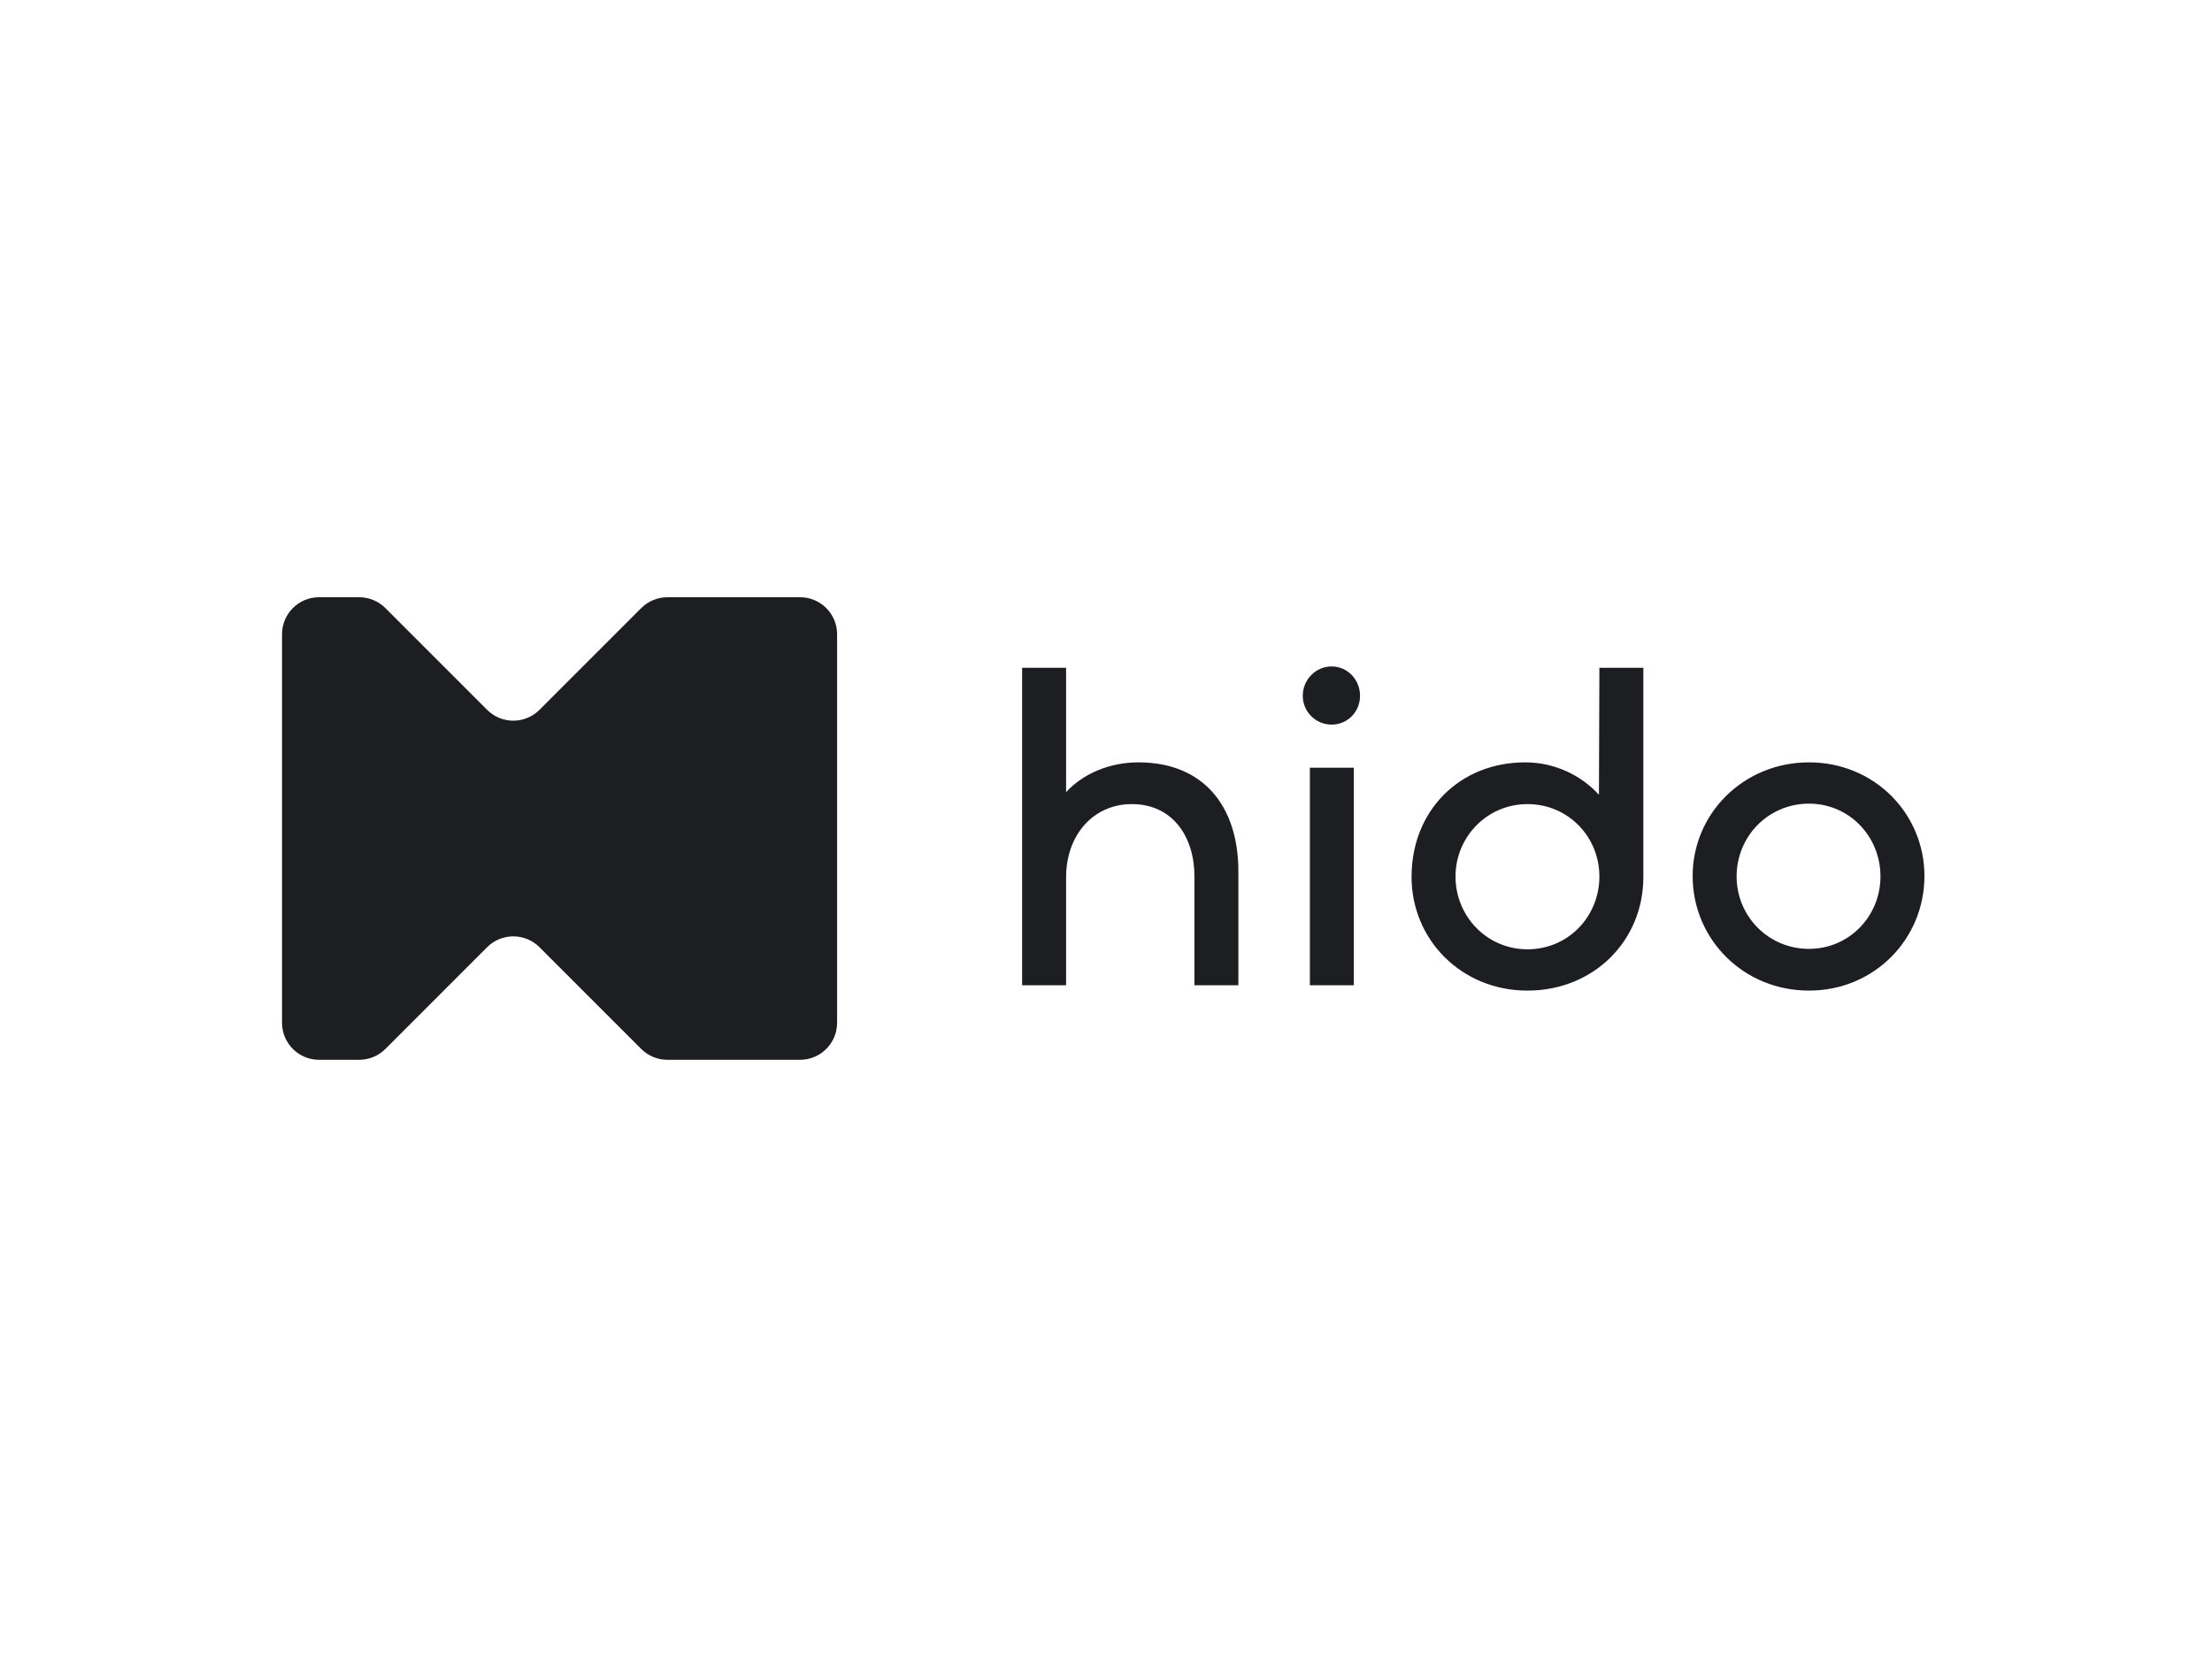
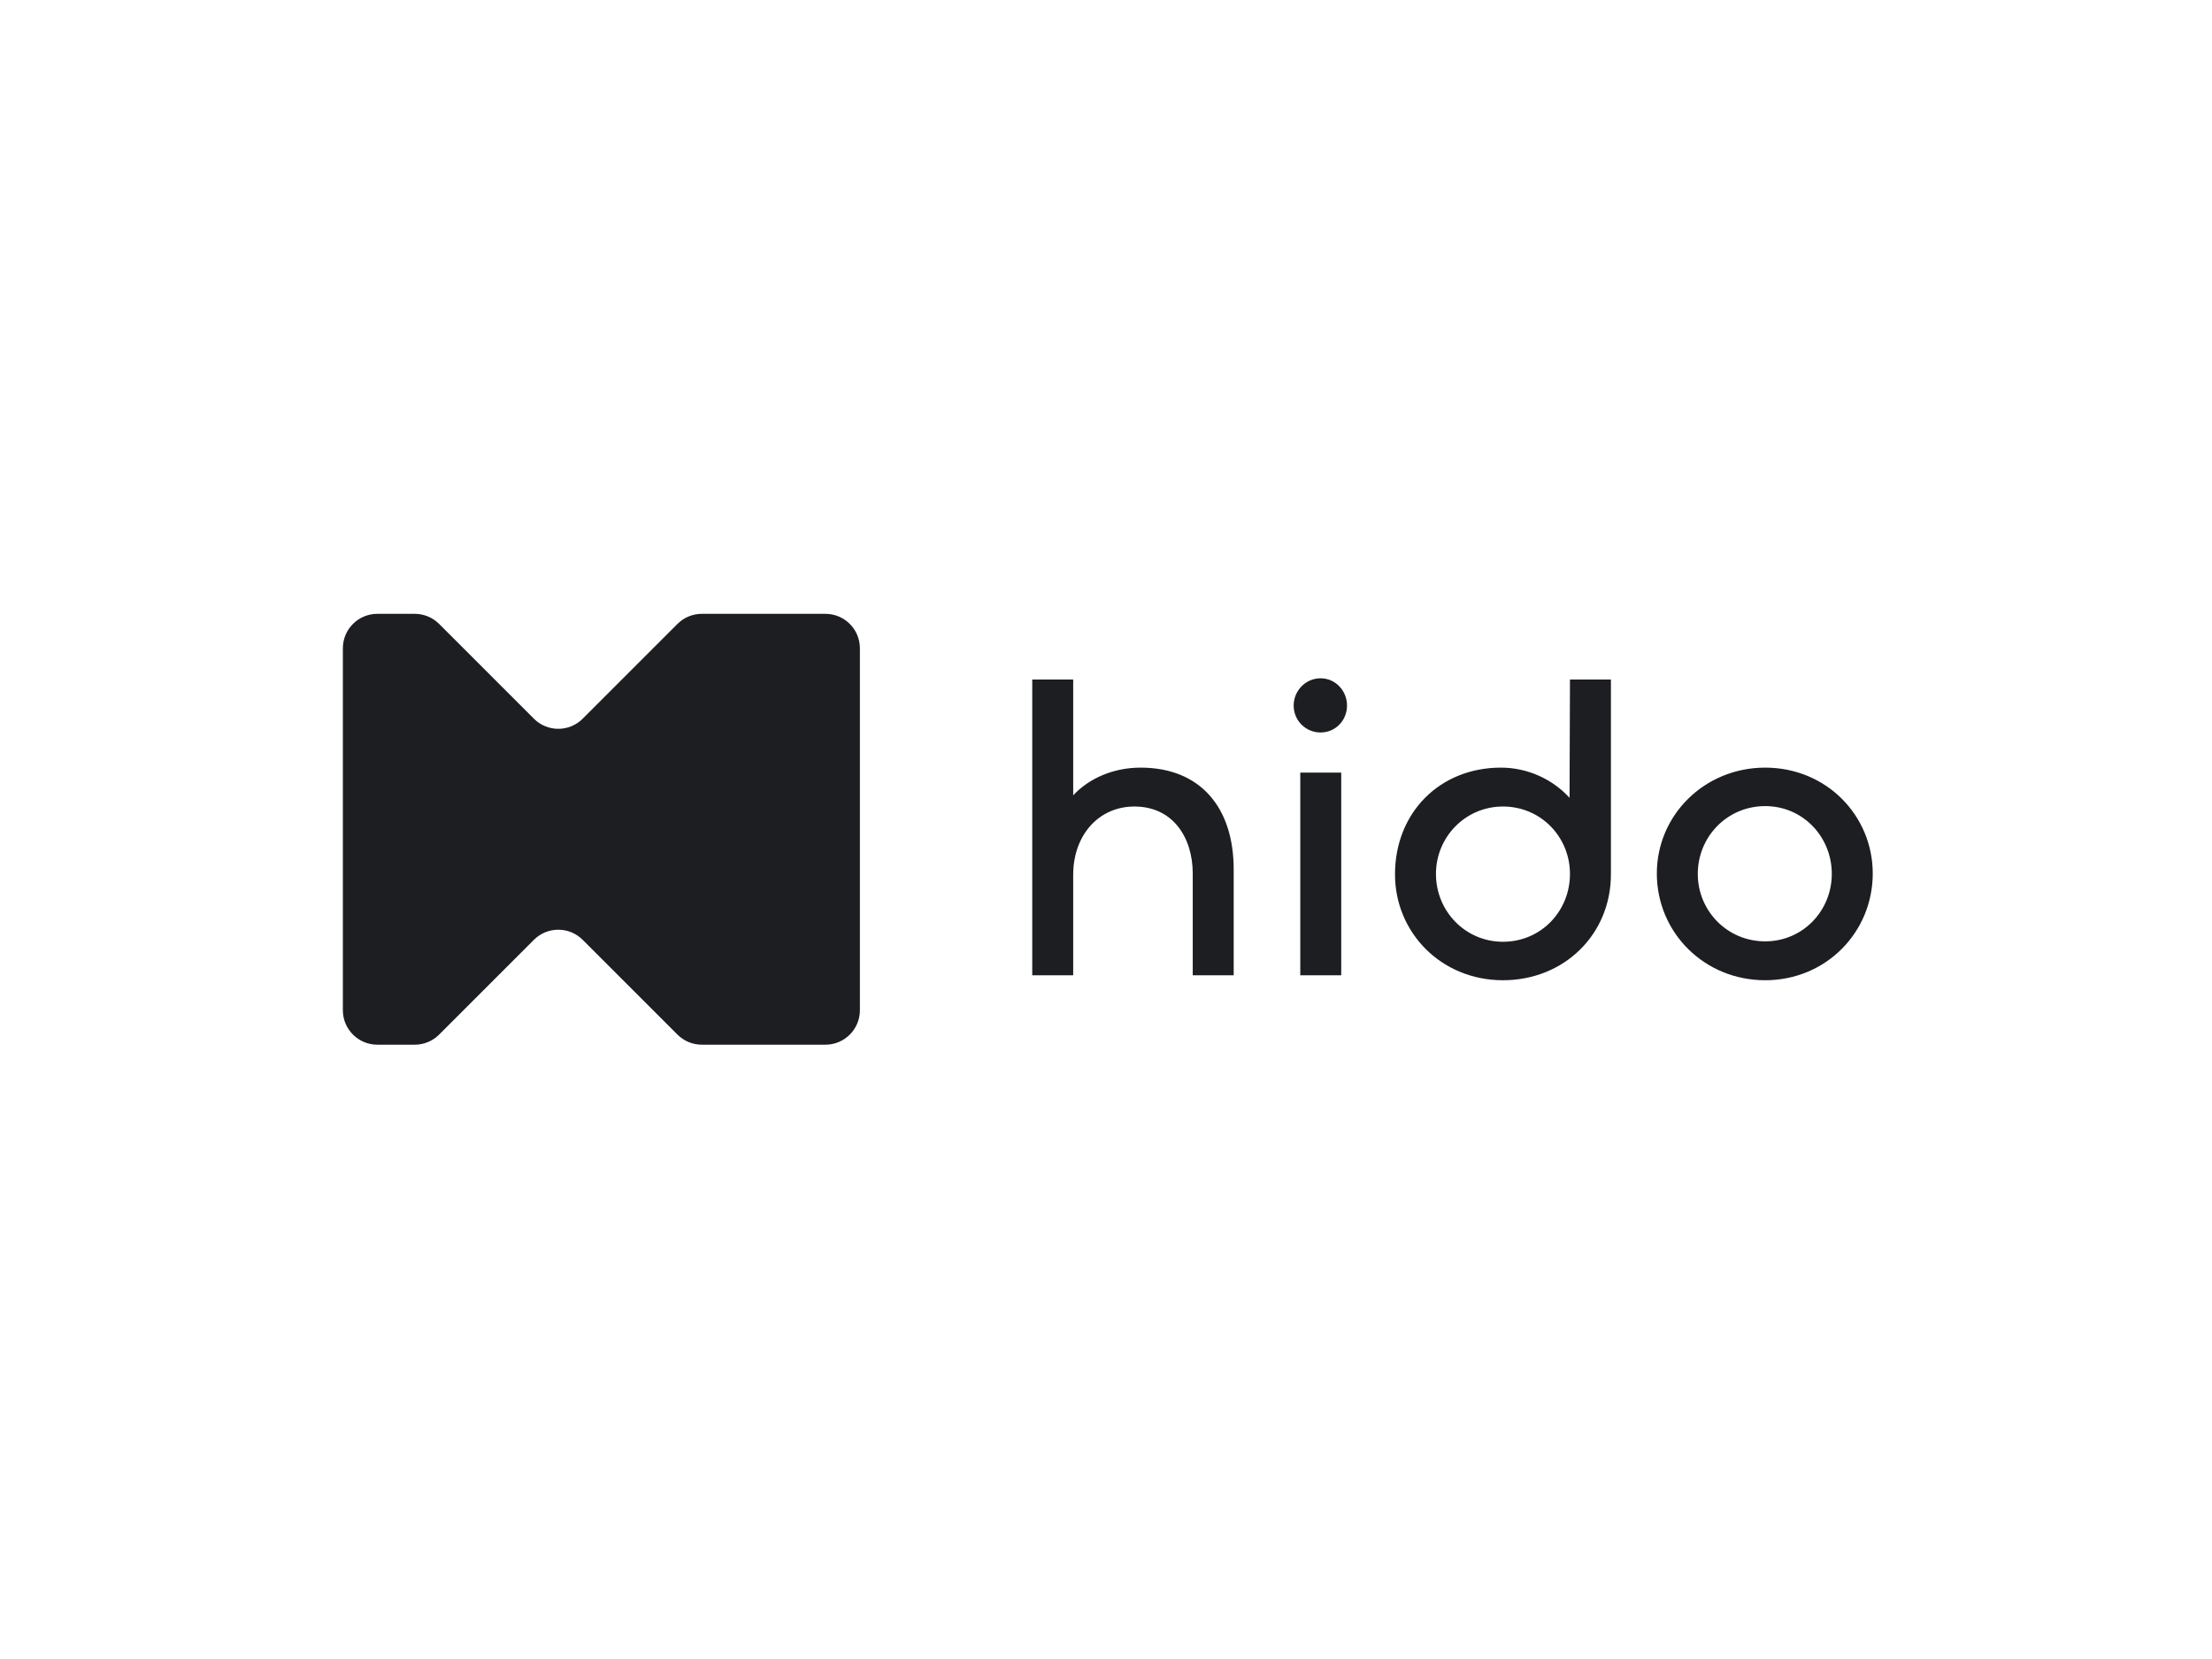
<svg xmlns="http://www.w3.org/2000/svg" width="400" height="300" viewBox="0 0 400 300" fill="none">
-   <path d="M64.957 191.645C66.732 191.645 68.434 190.94 69.689 189.685C73.616 185.758 82.546 176.828 88.091 171.283C89.345 170.029 91.048 169.324 92.823 169.324C94.597 169.324 96.3 170.029 97.554 171.283C103.099 176.828 112.029 185.758 115.956 189.685C117.211 190.94 118.913 191.645 120.688 191.645C125.91 191.645 137.342 191.645 144.682 191.645C148.378 191.645 151.374 188.649 151.374 184.953C151.374 169.285 151.374 130.36 151.374 114.692C151.374 110.996 148.378 108 144.682 108C137.342 108 125.91 108 120.688 108C118.913 108 117.211 108.705 115.956 109.96C112.029 113.887 103.099 122.817 97.554 128.362C96.3 129.616 94.597 130.321 92.823 130.321C91.048 130.321 89.345 129.616 88.091 128.362C82.546 122.817 73.616 113.887 69.689 109.96C68.434 108.705 66.732 108 64.957 108C62.978 108 60.228 108 57.692 108C53.996 108 51 110.996 51 114.692C51 130.36 51 169.285 51 184.953C51 188.649 53.996 191.645 57.692 191.645C60.228 191.645 62.978 191.645 64.957 191.645ZM327.122 179.132C338.926 179.132 348 169.817 348 158.414C348 147.173 339.006 137.858 327.122 137.858C315.318 137.858 306.084 147.092 306.084 158.414C306.084 169.817 315.238 179.132 327.122 179.132ZM276.212 179.132C288.097 179.132 297.171 170.218 297.171 158.575V120.754H289.221L289.141 143.72C285.929 140.187 281.111 137.858 275.811 137.858C263.927 137.858 255.254 146.611 255.254 158.575C255.254 169.897 264.248 179.132 276.212 179.132ZM192.782 178.168V158.655C192.782 151.027 197.68 145.406 204.666 145.406C212.134 145.406 215.988 151.428 215.988 158.414V178.168H223.938V157.612C223.938 145.567 217.433 137.858 205.87 137.858C200.571 137.858 195.833 139.946 192.782 143.238V120.754H184.832V178.168H192.782ZM236.866 138.822V178.168H244.815V138.822H236.866ZM276.212 171.664C268.905 171.664 263.204 165.722 263.204 158.495C263.204 151.348 268.905 145.406 276.212 145.406C283.6 145.406 289.221 151.348 289.221 158.495C289.221 165.722 283.6 171.664 276.212 171.664ZM327.122 171.584C319.735 171.584 314.033 165.641 314.033 158.495C314.033 151.268 319.735 145.326 327.122 145.326C334.429 145.326 340.05 151.268 340.05 158.495C340.05 165.641 334.429 171.584 327.122 171.584ZM240.801 131.032C243.691 131.032 245.94 128.704 245.94 125.813C245.94 122.922 243.691 120.513 240.801 120.513C237.91 120.513 235.581 122.922 235.581 125.813C235.581 128.704 237.91 131.032 240.801 131.032Z" fill="#1D1E22" />
+   <path d="M75.001 188.914C76.654 188.914 78.24 188.258 79.408 187.089C83.067 183.431 91.385 175.113 96.55 169.948C97.718 168.779 99.304 168.122 100.957 168.122C102.611 168.122 104.196 168.779 105.365 169.948C110.53 175.113 118.848 183.431 122.506 187.089C123.675 188.258 125.26 188.914 126.914 188.914C131.778 188.914 142.426 188.914 149.264 188.914C152.706 188.914 155.497 186.123 155.497 182.681C155.497 168.086 155.497 131.828 155.497 117.233C155.497 113.791 152.706 111 149.264 111C142.426 111 131.778 111 126.914 111C125.26 111 123.675 111.657 122.506 112.826C118.848 116.484 110.53 124.802 105.365 129.967C104.196 131.135 102.611 131.792 100.957 131.792C99.304 131.792 97.718 131.135 96.55 129.967C91.385 124.802 83.067 116.484 79.408 112.826C78.24 111.657 76.654 111 75.001 111C73.157 111 70.596 111 68.233 111C64.791 111 62 113.791 62 117.233C62 131.828 62 168.086 62 182.681C62 186.123 64.791 188.914 68.233 188.914C70.596 188.914 73.157 188.914 75.001 188.914ZM319.205 177.258C330.2 177.258 338.652 168.582 338.652 157.961C338.652 147.489 330.275 138.812 319.205 138.812C308.209 138.812 299.608 147.414 299.608 157.961C299.608 168.582 308.135 177.258 319.205 177.258ZM271.783 177.258C282.853 177.258 291.305 168.956 291.305 158.11V122.88H283.9L283.825 144.273C280.833 140.981 276.346 138.812 271.409 138.812C260.339 138.812 252.261 146.965 252.261 158.11C252.261 168.657 260.638 177.258 271.783 177.258ZM194.068 176.361V158.185C194.068 151.079 198.631 145.843 205.138 145.843C212.094 145.843 215.685 151.453 215.685 157.961V176.361H223.09V157.213C223.09 145.993 217.031 138.812 206.26 138.812C201.323 138.812 196.91 140.757 194.068 143.824V122.88H186.663V176.361H194.068ZM235.132 139.71V176.361H242.537V139.71H235.132ZM271.783 170.302C264.976 170.302 259.666 164.767 259.666 158.035C259.666 151.378 264.976 145.843 271.783 145.843C278.664 145.843 283.9 151.378 283.9 158.035C283.9 164.767 278.664 170.302 271.783 170.302ZM319.205 170.227C312.323 170.227 307.013 164.692 307.013 158.035C307.013 151.304 312.323 145.769 319.205 145.769C326.011 145.769 331.247 151.304 331.247 158.035C331.247 164.692 326.011 170.227 319.205 170.227ZM238.797 132.455C241.49 132.455 243.584 130.285 243.584 127.593C243.584 124.9 241.49 122.656 238.797 122.656C236.104 122.656 233.935 124.9 233.935 127.593C233.935 130.285 236.104 132.455 238.797 132.455Z" fill="#1D1E22" />
</svg>
